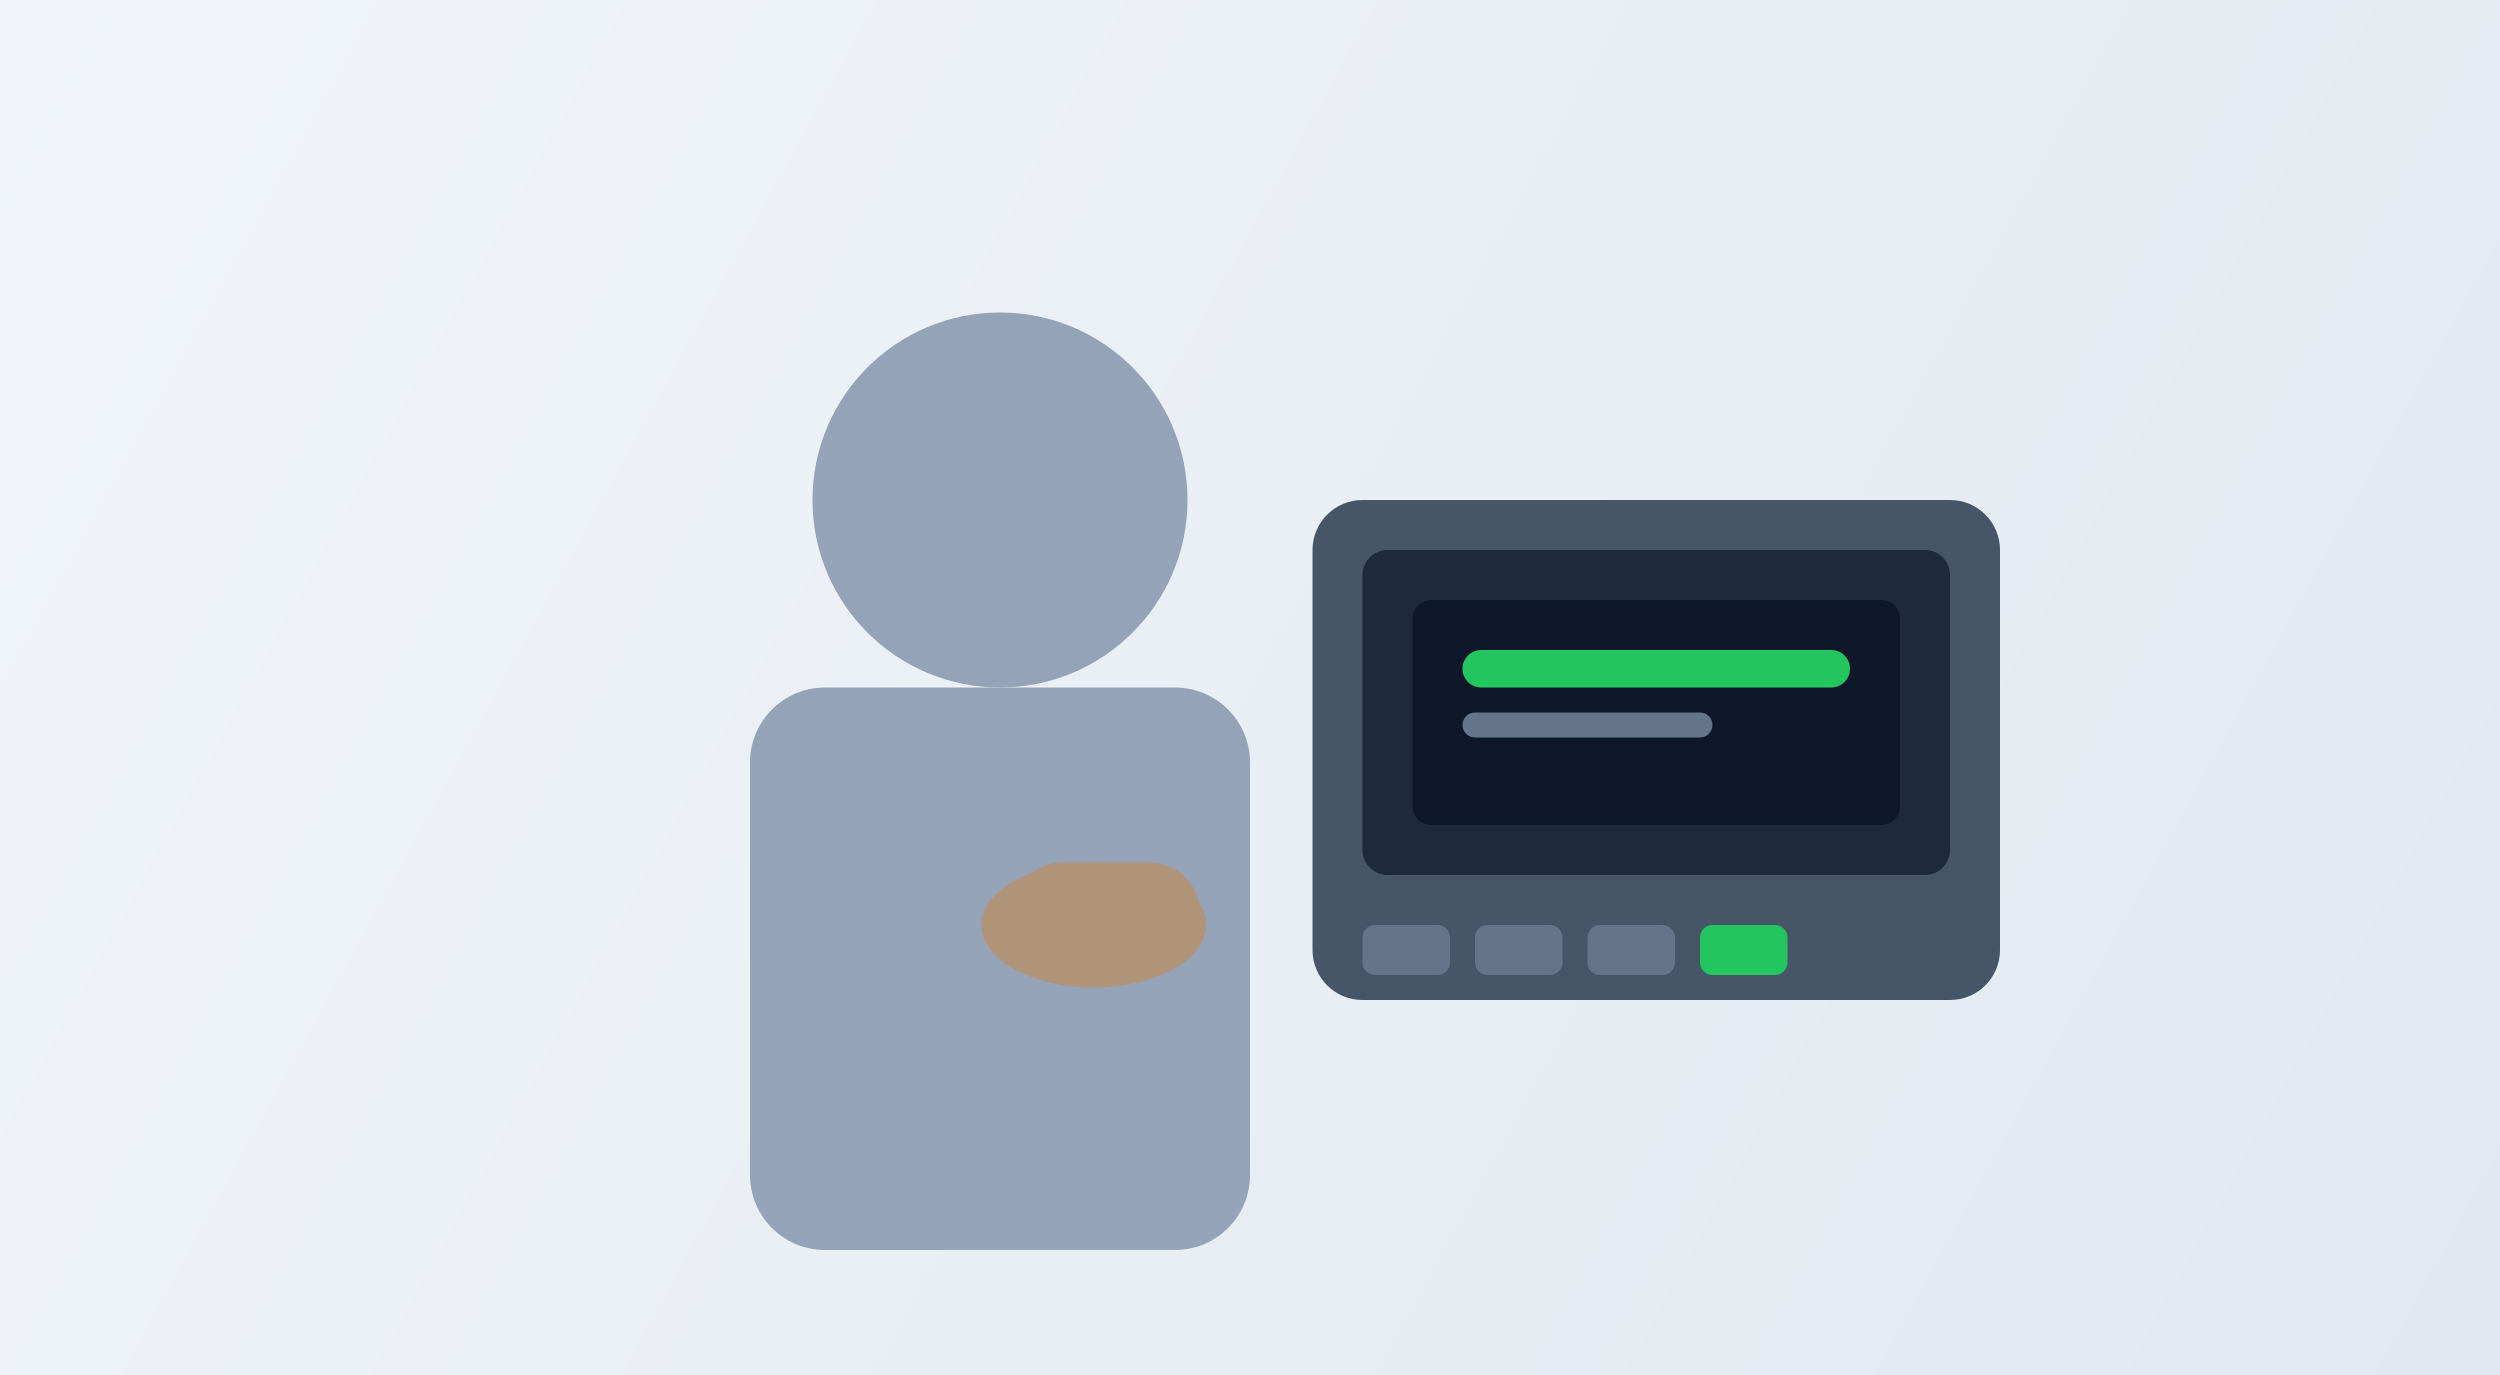
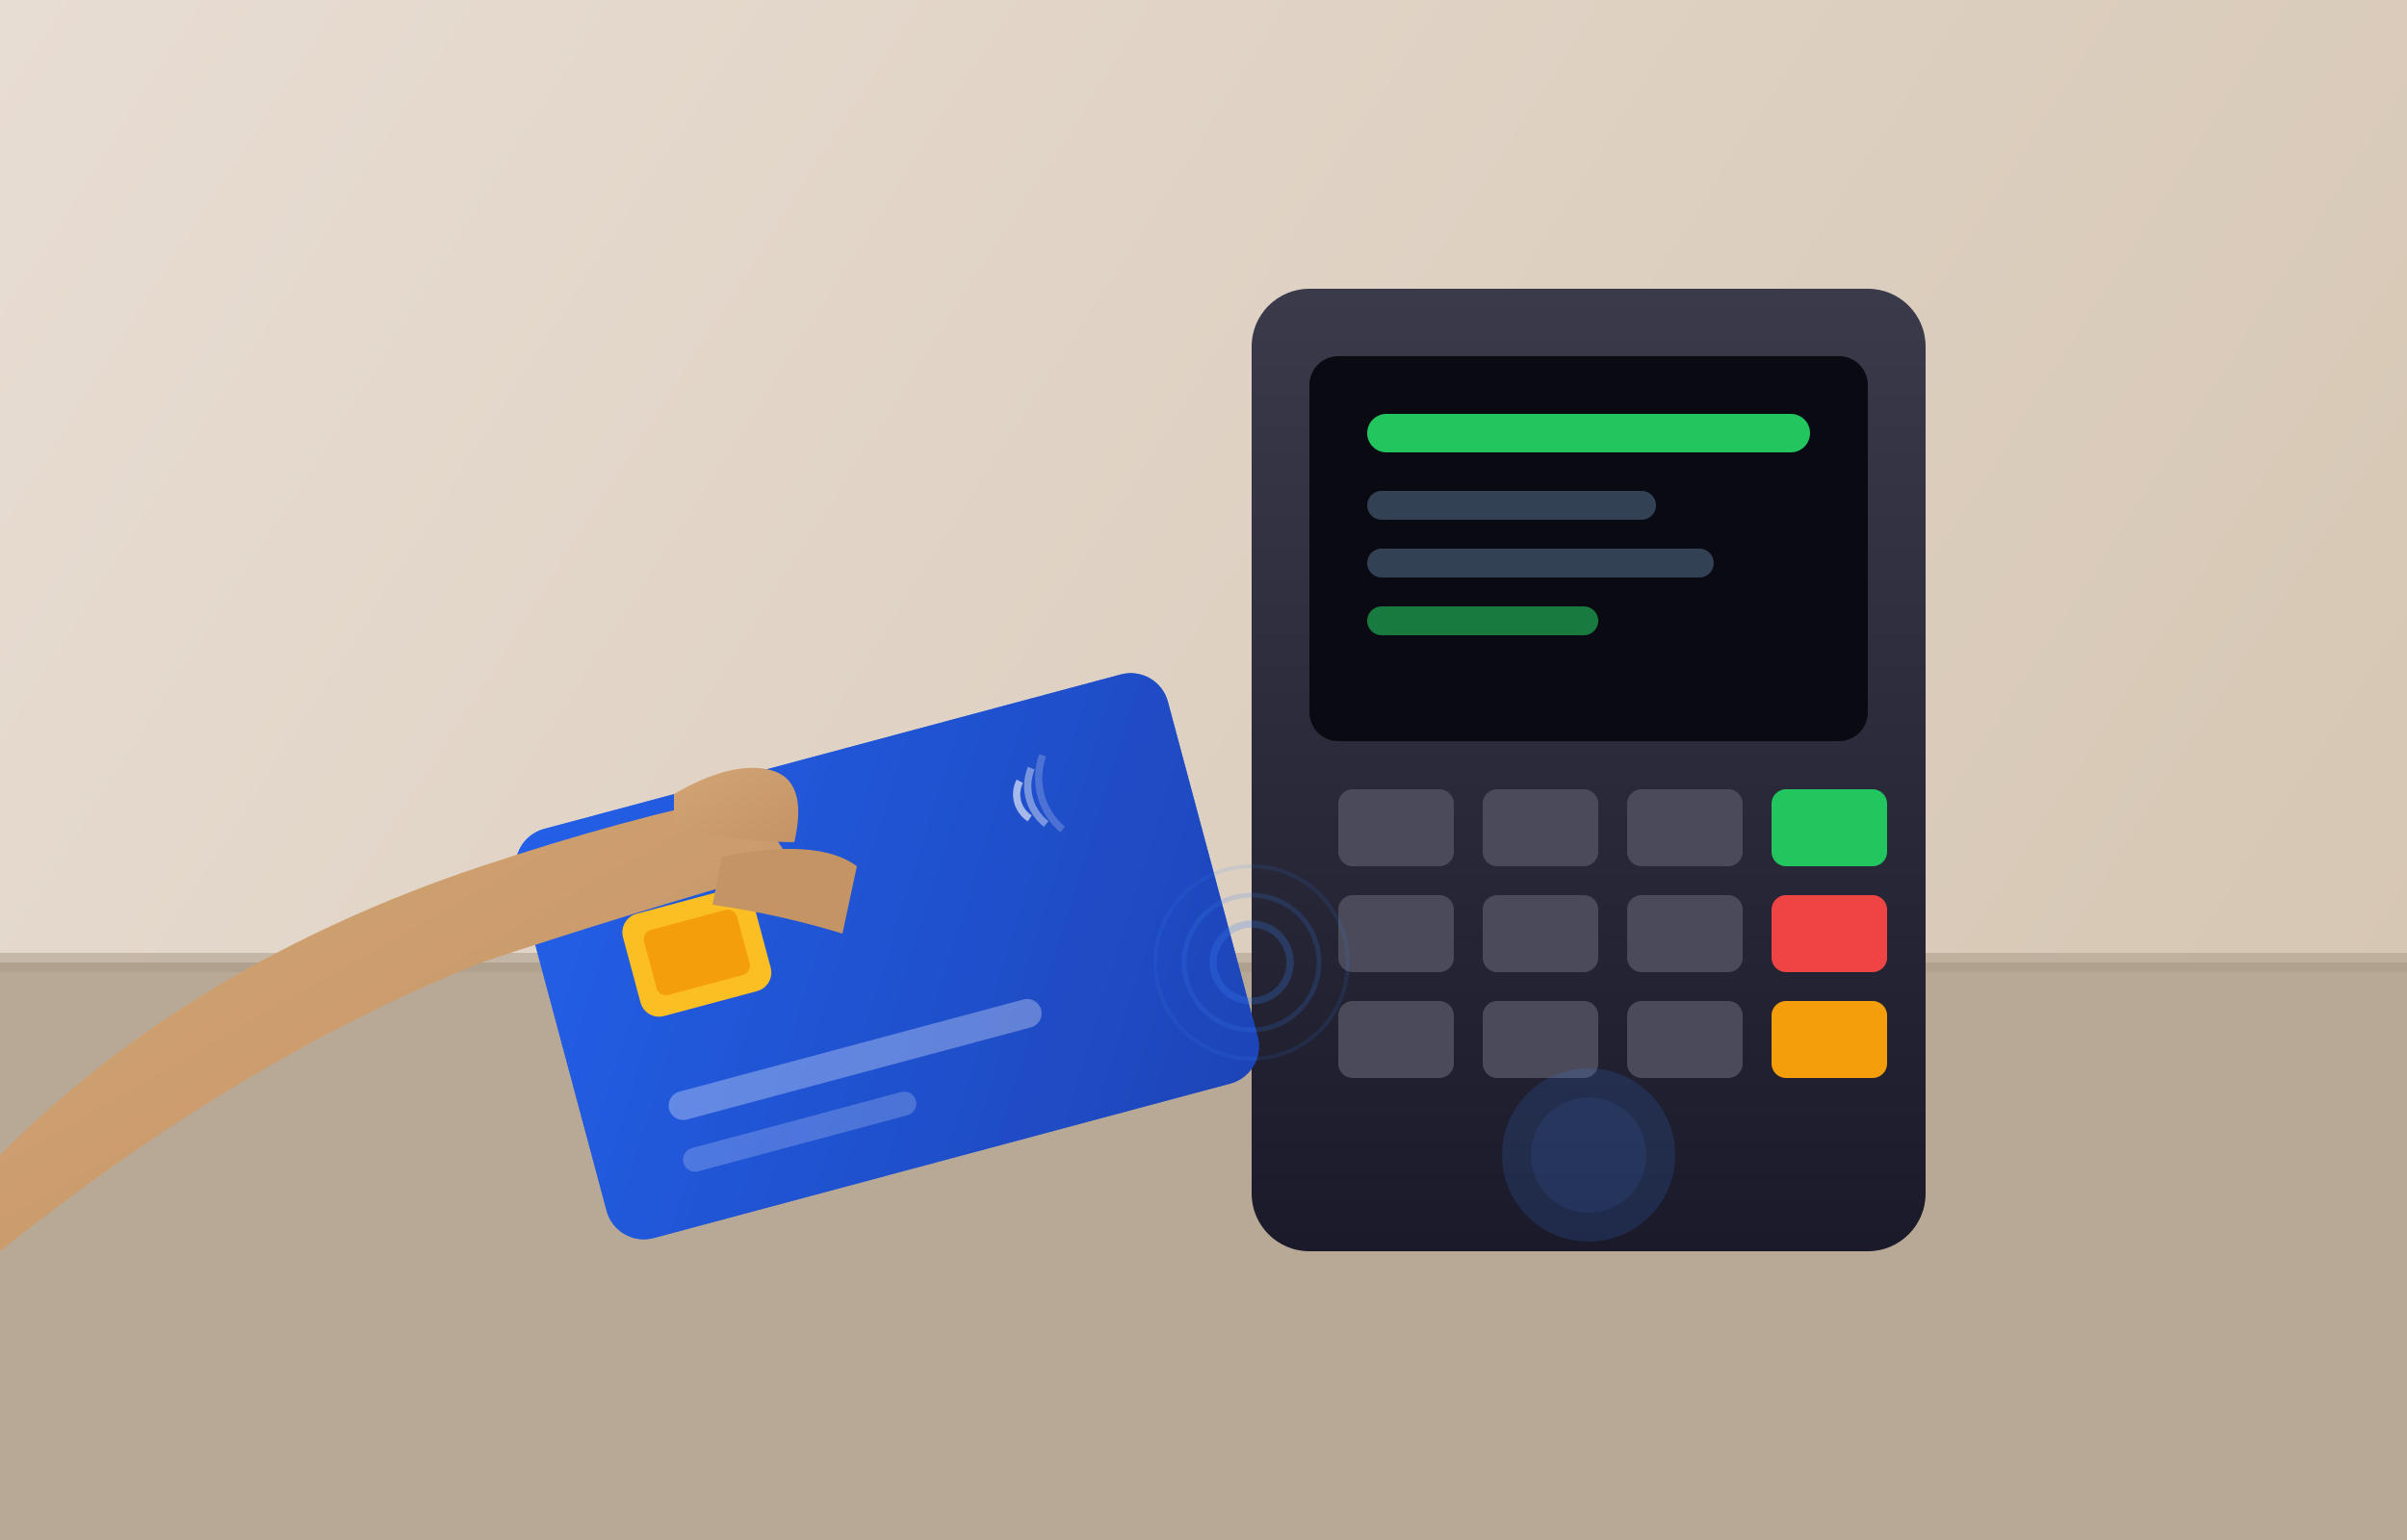
- <svg xmlns="http://www.w3.org/2000/svg" width="400" height="220" viewBox="0 0 400 220" fill="none">
-   <rect width="400" height="220" fill="#e2e8f0" />
-   <rect width="400" height="220" fill="url(#bgGrad)" />
-   <ellipse cx="160" cy="80" rx="30" ry="30" fill="#94a3b8" />
-   <rect x="120" y="110" width="80" height="90" rx="12" fill="#94a3b8" />
-   <rect x="210" y="80" width="110" height="80" rx="8" fill="#475569" />
-   <rect x="218" y="88" width="94" height="52" rx="4" fill="#1e293b" />
-   <rect x="226" y="96" width="78" height="36" rx="3" fill="#0f172a" />
-   <rect x="234" y="104" width="62" height="6" rx="3" fill="#22c55e" />
-   <rect x="234" y="114" width="40" height="4" rx="2" fill="#64748b" />
-   <rect x="218" y="148" width="14" height="8" rx="2" fill="#64748b" />
-   <rect x="236" y="148" width="14" height="8" rx="2" fill="#64748b" />
-   <rect x="254" y="148" width="14" height="8" rx="2" fill="#64748b" />
-   <rect x="272" y="148" width="14" height="8" rx="2" fill="#22c55e" />
-   <ellipse cx="175" cy="148" rx="18" ry="10" fill="#b0947a" />
-   <rect x="162" y="138" width="30" height="16" rx="8" fill="#b0947a" />
+ <svg xmlns="http://www.w3.org/2000/svg" width="500" height="320" viewBox="0 0 500 320" fill="none">
  <defs>
-     <linearGradient id="bgGrad" x1="0" y1="0" x2="400" y2="220" gradientUnits="userSpaceOnUse">
-       <stop offset="0%" stop-color="#f1f5f9" />
-       <stop offset="100%" stop-color="#e2e8f0" />
+     <linearGradient id="posBg" x1="0" y1="0" x2="500" y2="320" gradientUnits="userSpaceOnUse">
+       <stop offset="0%" stop-color="#e8ddd3" />
+       <stop offset="100%" stop-color="#d4c4b0" />
+     </linearGradient>
+     <linearGradient id="handSkin" x1="0" y1="0" x2="1" y2="1">
+       <stop offset="0%" stop-color="#d4a574" />
+       <stop offset="100%" stop-color="#c49464" />
+     </linearGradient>
+     <linearGradient id="posBody" x1="0" y1="0" x2="0" y2="1">
+       <stop offset="0%" stop-color="#3a3a4a" />
+       <stop offset="100%" stop-color="#1a1a2a" />
+     </linearGradient>
+     <clipPath id="posClip">
+       <rect width="500" height="320" rx="0" />
+     </clipPath>
+   </defs>
+   <g clip-path="url(#posClip)">
+     <rect width="500" height="320" fill="url(#posBg)" />
+     <rect x="0" y="200" width="500" height="120" fill="#b8a896" />
+     <rect x="0" y="198" width="500" height="4" fill="#a89886" opacity="0.5" />
+     <rect x="260" y="60" width="140" height="200" rx="12" fill="url(#posBody)" />
+     <rect x="272" y="74" width="116" height="80" rx="6" fill="#0a0a12" />
+     <rect x="284" y="86" width="92" height="8" rx="4" fill="#22c55e" />
+     <text x="330" y="93" text-anchor="middle" font-family="monospace" font-size="7" fill="#22c55e">1 000 000 UZS</text>
+     <rect x="284" y="102" width="60" height="6" rx="3" fill="#334155" />
+     <rect x="284" y="114" width="72" height="6" rx="3" fill="#334155" />
+     <rect x="284" y="126" width="48" height="6" rx="3" fill="#22c55e" opacity="0.6" />
+     <g>
+       <rect x="278" y="164" width="24" height="16" rx="3" fill="#4a4a5a" />
+       <rect x="308" y="164" width="24" height="16" rx="3" fill="#4a4a5a" />
+       <rect x="338" y="164" width="24" height="16" rx="3" fill="#4a4a5a" />
+       <rect x="368" y="164" width="24" height="16" rx="3" fill="#22c55e" />
+       <rect x="278" y="186" width="24" height="16" rx="3" fill="#4a4a5a" />
+       <rect x="308" y="186" width="24" height="16" rx="3" fill="#4a4a5a" />
+       <rect x="338" y="186" width="24" height="16" rx="3" fill="#4a4a5a" />
+       <rect x="368" y="186" width="24" height="16" rx="3" fill="#ef4444" />
+       <rect x="278" y="208" width="24" height="16" rx="3" fill="#4a4a5a" />
+       <rect x="308" y="208" width="24" height="16" rx="3" fill="#4a4a5a" />
+       <rect x="338" y="208" width="24" height="16" rx="3" fill="#4a4a5a" />
+       <rect x="368" y="208" width="24" height="16" rx="3" fill="#f59e0b" />
+     </g>
+     <circle cx="330" cy="240" r="18" fill="#3b82f6" opacity="0.15" />
+     <circle cx="330" cy="240" r="12" fill="#3b82f6" opacity="0.1" />
+     <g transform="rotate(-15, 200, 180)">
+       <rect x="110" y="150" width="140" height="88" rx="8" fill="#1a56db" />
+       <rect x="110" y="150" width="140" height="88" rx="8" fill="url(#cardGrad)" opacity="0.8" />
+       <rect x="128" y="172" width="28" height="22" rx="4" fill="#fbbf24" />
+       <rect x="132" y="176" width="20" height="14" rx="2" fill="#f59e0b" />
+       <rect x="128" y="210" width="80" height="6" rx="3" fill="rgba(255,255,255,0.3)" />
+       <rect x="128" y="222" width="50" height="5" rx="2.5" fill="rgba(255,255,255,0.2)" />
+       <g transform="translate(212, 166)">
+         <path d="M4 8 A6 6 0 0 1 4 0" stroke="white" stroke-width="1.5" fill="none" opacity="0.6" />
+         <path d="M7 10 A10 10 0 0 1 7 -2" stroke="white" stroke-width="1.5" fill="none" opacity="0.4" />
+         <path d="M10 12 A14 14 0 0 1 10 -4" stroke="white" stroke-width="1.5" fill="none" opacity="0.2" />
+       </g>
+     </g>
+     <g>
+       <path d="M 0 240 Q 40 200, 100 180 Q 130 170, 155 165 L 165 180 Q 130 190, 100 200 Q 50 220, 0 260 Z" fill="url(#handSkin)" />
+       <path d="M 140 165 Q 152 158, 160 160 Q 168 162, 165 175 Q 155 175, 140 172 Z" fill="url(#handSkin)" />
+       <path d="M 150 178 Q 170 174, 178 180 L 175 194 Q 162 190, 148 188 Z" fill="#c49464" />
+     </g>
+     <g opacity="0.6">
+       <circle cx="260" cy="200" r="8" stroke="#3b82f6" stroke-width="1.5" fill="none" opacity="0.4" />
+       <circle cx="260" cy="200" r="14" stroke="#3b82f6" stroke-width="1" fill="none" opacity="0.3" />
+       <circle cx="260" cy="200" r="20" stroke="#3b82f6" stroke-width="0.8" fill="none" opacity="0.2" />
+     </g>
+   </g>
+   <defs>
+     <linearGradient id="cardGrad" x1="110" y1="150" x2="250" y2="238" gradientUnits="userSpaceOnUse">
+       <stop offset="0%" stop-color="#2563eb" />
+       <stop offset="100%" stop-color="#1e40af" />
    </linearGradient>
  </defs>
</svg>
